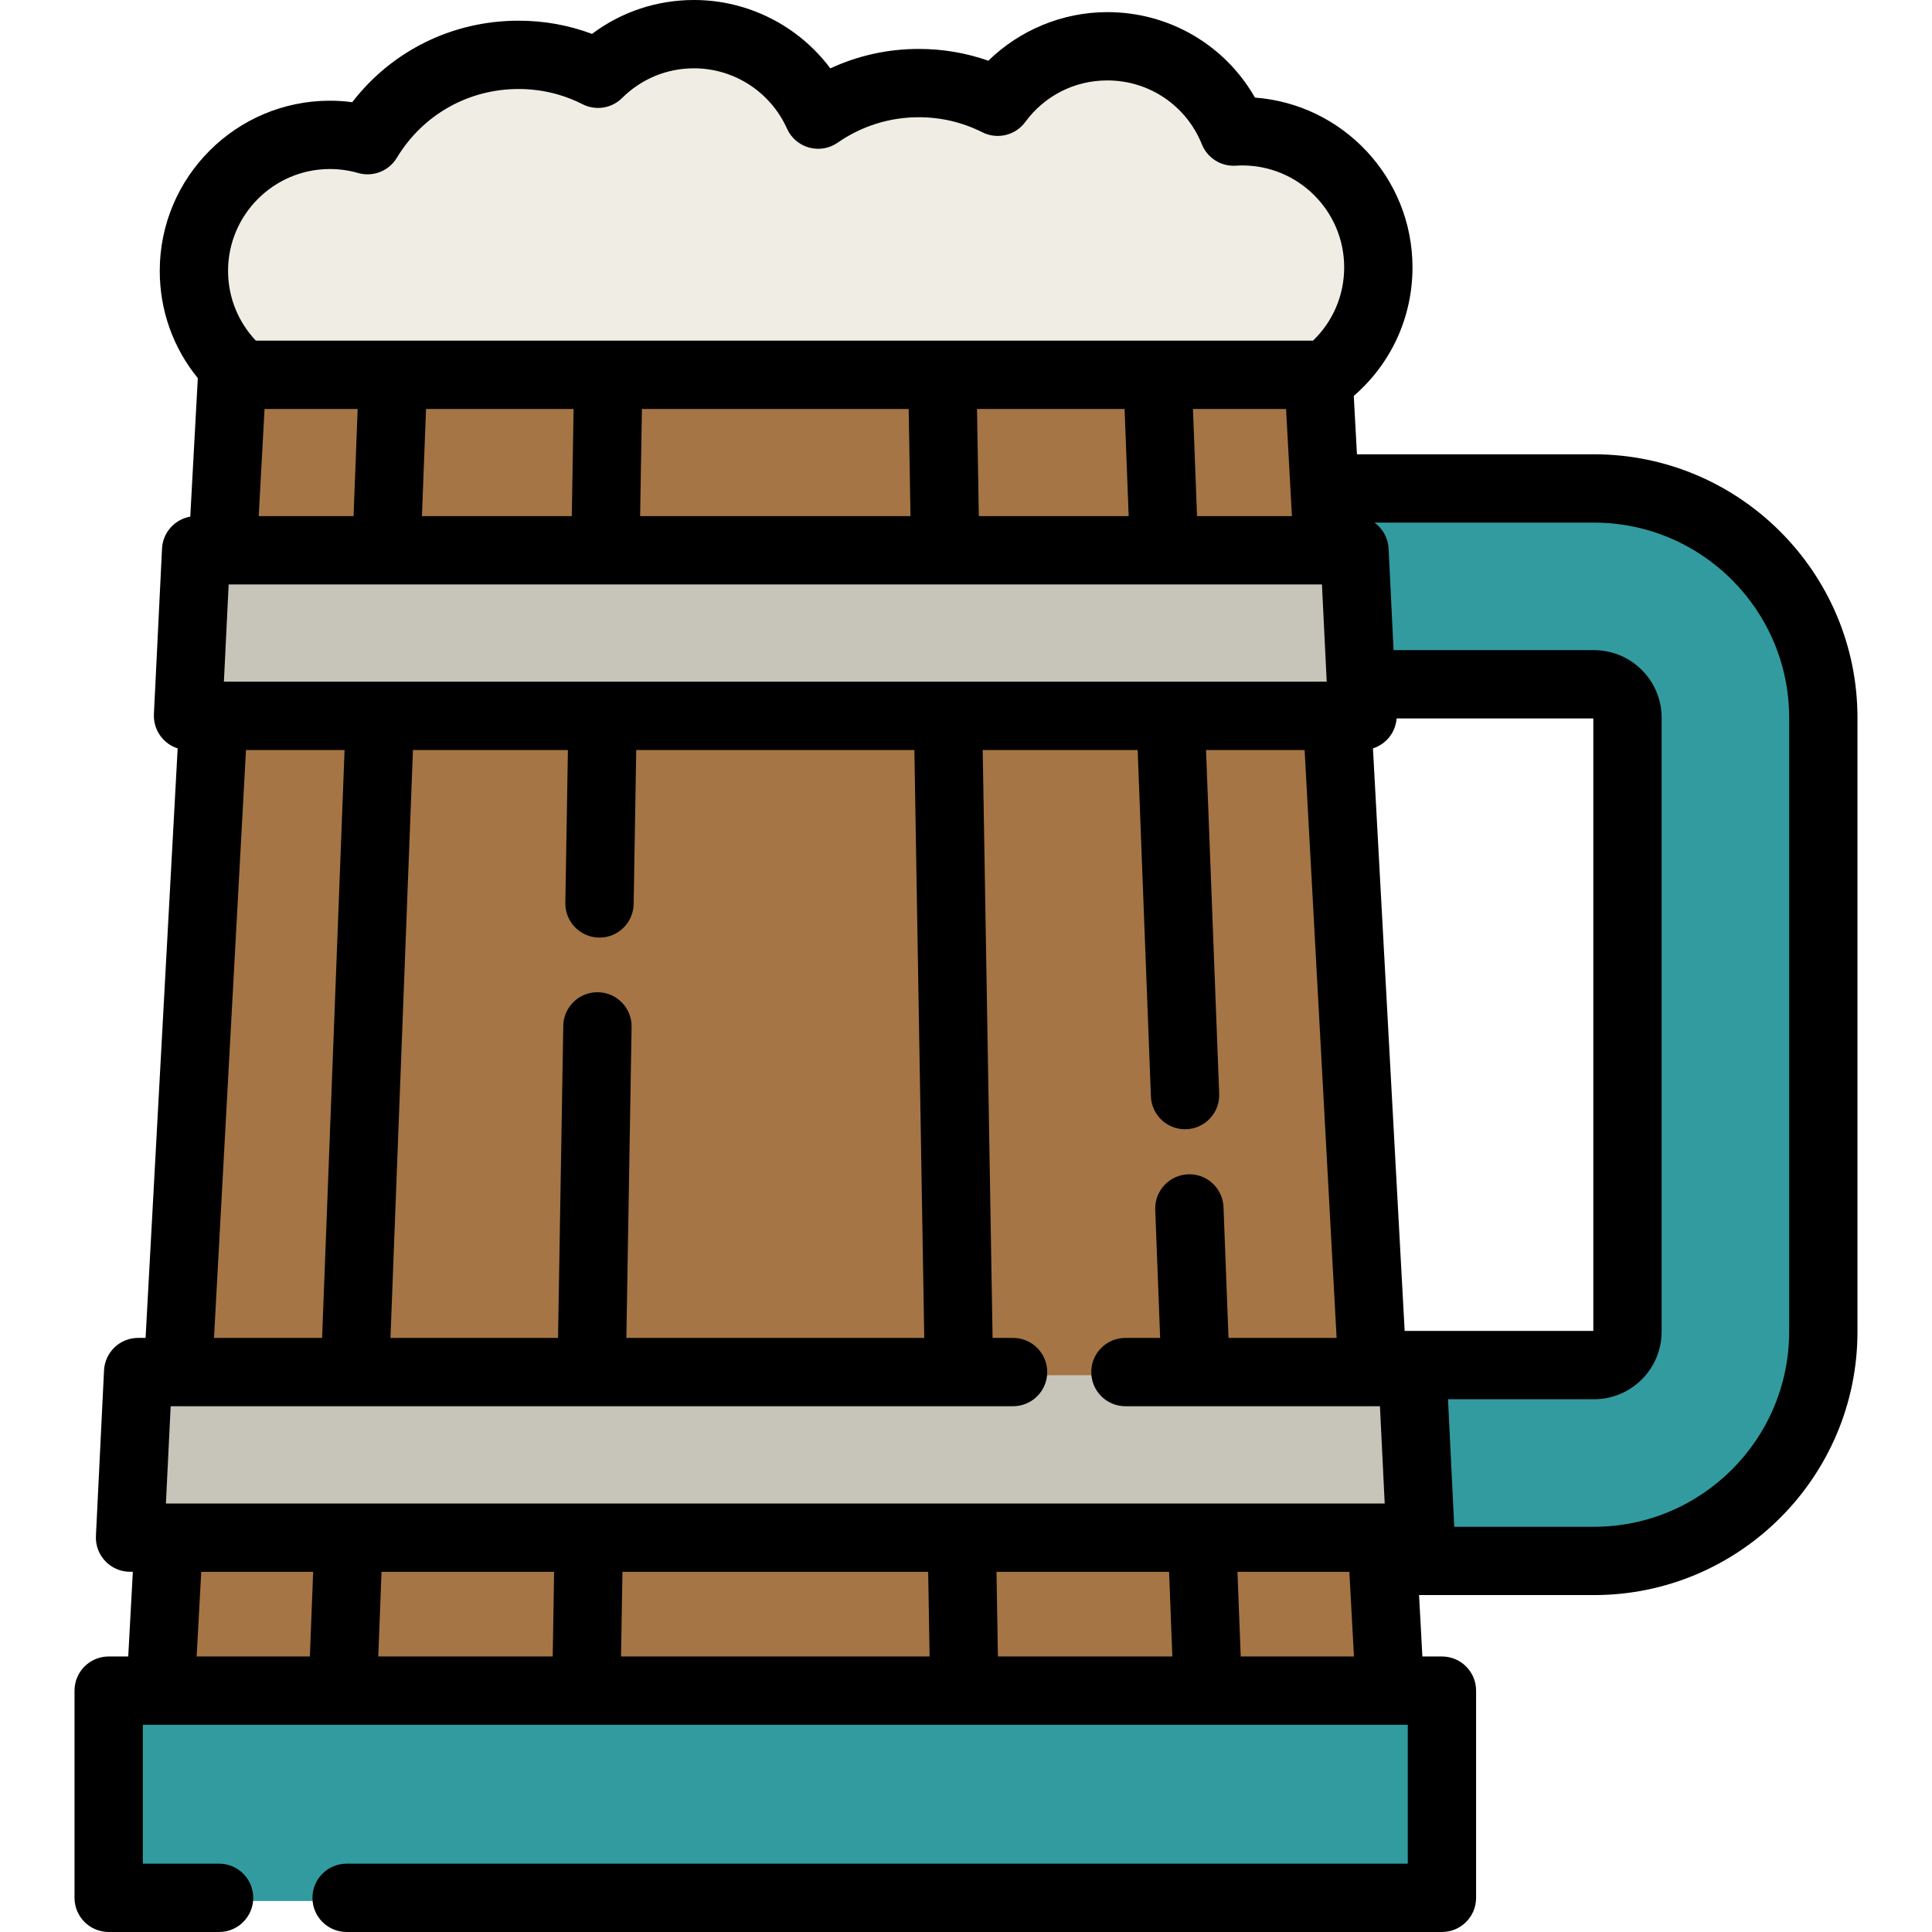
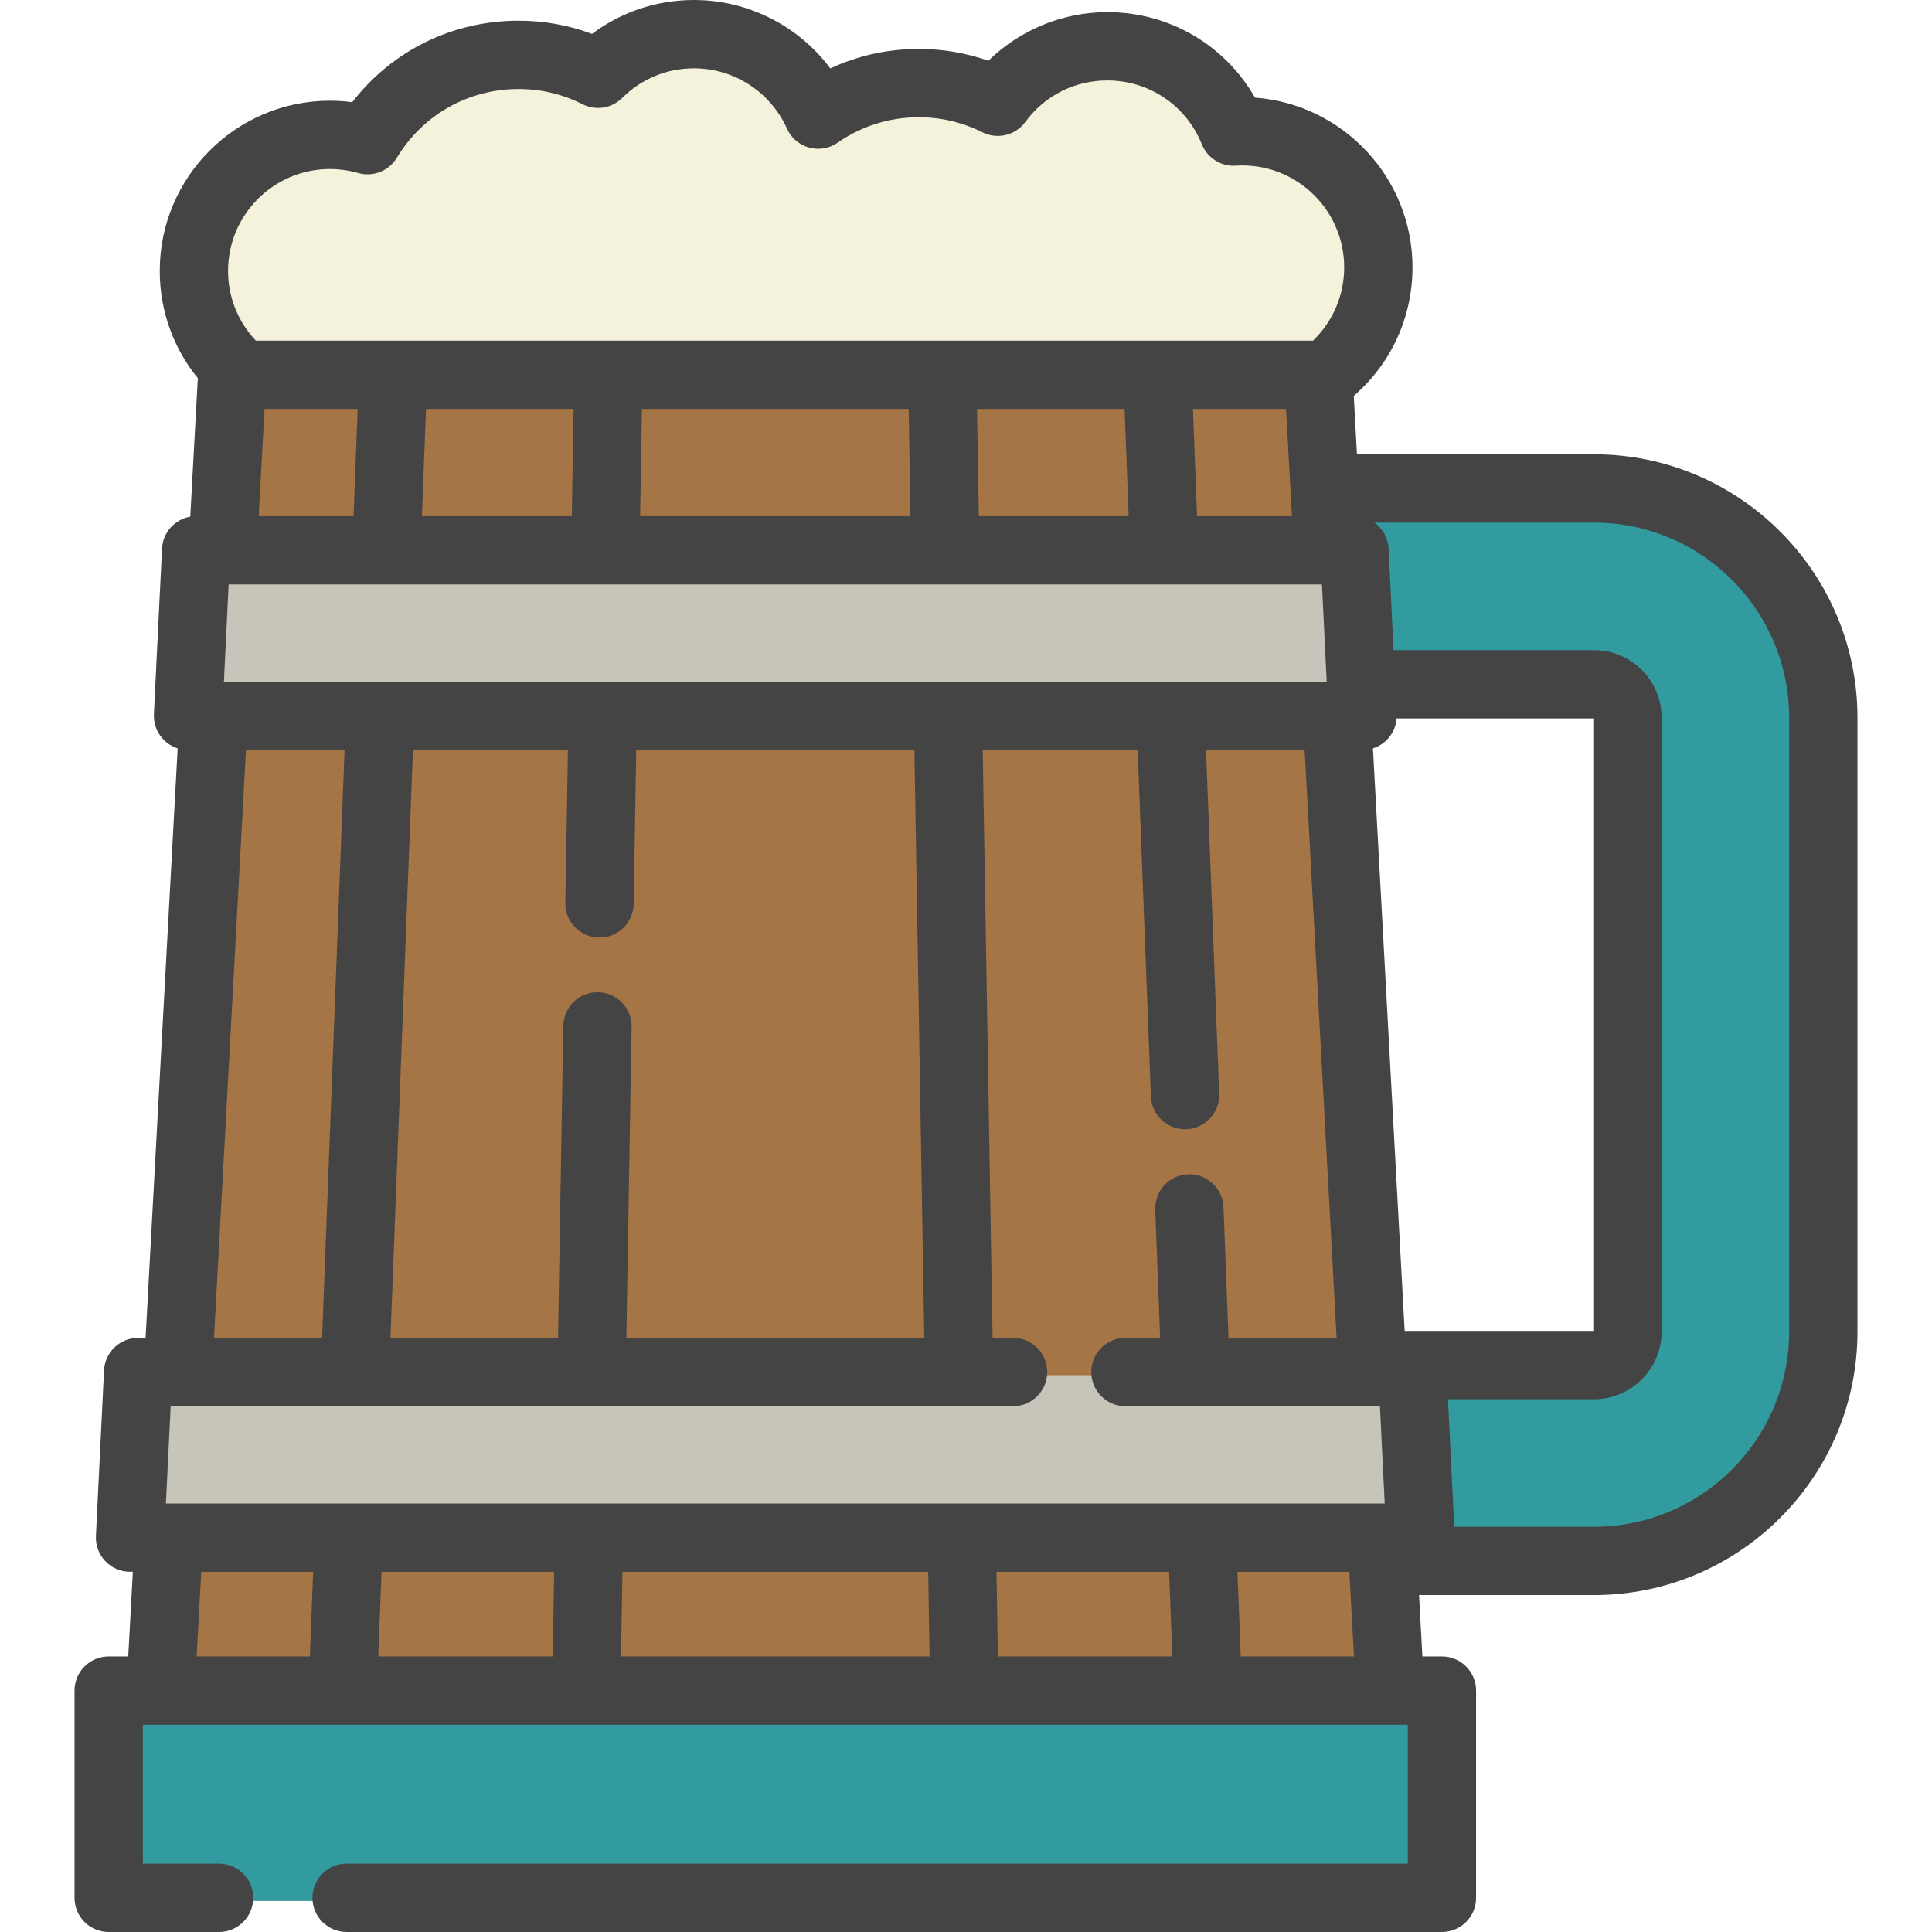
<svg xmlns="http://www.w3.org/2000/svg" version="1.1" id="Layer_1" x="0px" y="0px" viewBox="0 0 511.998 511.998" style="enable-background:new 0 0 511.998 511.998;" xml:space="preserve">
  <defs id="defs69" />
  <path style="fill:#329b9f;" d="M270.625,130.286h151.14c33.56,0,60.765,27.205,60.765,60.765v162.685  c0,33.56-27.205,60.765-60.765,60.765H315.887l-9.052-51.9h114.931c4.888,0,8.865-3.977,8.865-8.865V191.051  c0-4.888-3.977-8.865-8.865-8.865h-135.82L270.625,130.286z" id="path2" />
-   <path style="fill:#f0ede4;" d="M350.64,100.18c8.498-6.595,13.967-16.906,13.967-28.495c0-19.909-16.138-36.047-36.047-36.047  c-0.78,0-1.551,0.034-2.319,0.082c-5.328-13.253-18.292-22.613-33.45-22.613c-11.92,0-22.486,5.79-29.048,14.707  c-6.298-3.163-13.403-4.955-20.931-4.955c-9.914,0-19.099,3.097-26.661,8.364c-5.631-12.569-18.241-21.331-32.904-21.331  c-9.925,0-18.911,4.012-25.43,10.501c-6.328-3.202-13.477-5.017-21.054-5.017c-16.981,0-31.843,9.063-40.021,22.614  c-3.17-0.911-6.513-1.41-9.974-1.41c-19.909,0-36.047,16.14-36.047,36.047c0,9.954,4.035,18.966,10.559,25.49" id="path4" />
+   <path style="fill:#F5F2DC;" d="M350.64,100.18c8.498-6.595,13.967-16.906,13.967-28.495c0-19.909-16.138-36.047-36.047-36.047  c-0.78,0-1.551,0.034-2.319,0.082c-5.328-13.253-18.292-22.613-33.45-22.613c-11.92,0-22.486,5.79-29.048,14.707  c-6.298-3.163-13.403-4.955-20.931-4.955c-9.914,0-19.099,3.097-26.661,8.364c-5.631-12.569-18.241-21.331-32.904-21.331  c-9.925,0-18.911,4.012-25.43,10.501c-6.328-3.202-13.477-5.017-21.054-5.017c-16.981,0-31.843,9.063-40.021,22.614  c-3.17-0.911-6.513-1.41-9.974-1.41c-19.909,0-36.047,16.14-36.047,36.047c0,9.954,4.035,18.966,10.559,25.49" id="path4" />
  <polyline style="fill:#a57545;" points="46.488,364.453 55.95,190.547 58.335,146.67 60.87,100.172 348.727,100.172 351.262,146.67   353.647,190.547 363.109,364.453 365.505,408.33 367.707,448.877 41.89,448.877 44.093,408.33 " id="polyline12" />
  <polygon style="fill:#c7c4b9;" points="358.285,146.667 51.312,146.667 49.163,190.545 360.434,190.545 " id="polygon16" />
  <polygon style="fill:#c7c4b9;" points="373.652,364.45 35.945,364.45 33.796,408.33 375.801,408.33 " id="polygon20" />
  <rect x="28.136" y="448.872" style="fill:#329b9f;" width="353.328" height="54.905" id="rect28" />
-   <path d="M422.431,120.394h-62.825l-0.844-15.472c9.919-8.583,15.561-20.866,15.561-34.079c0-23.739-18.436-43.253-41.743-44.975  c-7.958-13.939-22.722-22.655-39.125-22.655c-11.825,0-23.174,4.716-31.539,12.88c-5.898-2.077-12.075-3.127-18.439-3.127  c-8.178,0-16.135,1.763-23.433,5.155C211.64,6.881,198.298,0,183.912,0c-9.871,0-19.263,3.154-27.02,8.982  c-6.206-2.325-12.727-3.499-19.462-3.499c-17.517,0-33.568,7.966-44.082,21.595c-1.96-0.259-3.935-0.39-5.913-0.39  c-24.868,0-45.1,20.231-45.1,45.1c0,10.481,3.555,20.415,10.088,28.429l-2.001,36.698c-4.099,0.712-7.274,4.177-7.486,8.468  l-2.148,43.878c-0.121,2.474,0.777,4.891,2.486,6.685c1.06,1.112,2.373,1.923,3.808,2.38l-8.501,156.229H36.61  c-4.828,0-8.805,3.787-9.041,8.609l-2.148,43.878c-0.121,2.474,0.777,4.891,2.486,6.685s4.078,2.81,6.556,2.81h0.74l-1.219,22.444  h-5.182c-4.999,0-9.052,4.053-9.052,9.052v54.911c0,4.999,4.053,9.052,9.052,9.052H58.06c4.999,0,9.052-4.053,9.052-9.052  s-4.053-9.052-9.052-9.052H37.853v-36.807h335.221v36.807H91.854c-4.999,0-9.052,4.053-9.052,9.052s4.053,9.052,9.052,9.052h290.272  c4.999,0,9.052-4.053,9.052-9.052v-54.911c0-4.999-4.053-9.052-9.052-9.052h-5.18l-0.885-16.292  c0.135,0.006,0.269,0.021,0.406,0.021h45.965c38.497,0,69.816-31.32,69.816-69.817V190.211  C492.247,151.714,460.928,120.394,422.431,120.394z M367.654,195.948c1.446-1.518,2.303-3.482,2.462-5.55h52.128v162.311h-49.997  l-8.401-154.381C365.281,197.871,366.594,197.059,367.654,195.948z M59.335,180.653l1.261-25.774h289.733l1.261,25.774H59.335z   M342.368,136.775h-25.14l-1.084-28.39h24.675L342.368,136.775z M298.026,108.385l1.084,28.39h-39.714l-0.479-28.39  C258.917,108.385,298.026,108.385,298.026,108.385z M240.81,108.385l0.479,28.39h-71.652l0.479-28.39  C170.116,108.385,240.81,108.385,240.81,108.385z M151.53,136.775h-39.713l1.083-28.39h39.109L151.53,136.775z M93.699,136.775  h-25.14l1.549-28.39h24.675L93.699,136.775z M150.502,198.758l-0.681,40.508c-0.083,4.999,3.9,9.119,8.899,9.203  c0.052,0.001,0.103,0.001,0.154,0.001c4.928,0,8.965-3.953,9.049-8.9l0.686-40.811h73.71l2.617,155.8h-78.943l1.384-82.409  c0.083-4.999-3.9-9.119-8.899-9.203c-0.052-0.001-0.103-0.001-0.155-0.001c-4.928,0-8.965,3.953-9.049,8.9l-1.389,82.714h-44.408  l5.958-155.8h41.067V198.758z M268.473,372.663c4.999,0,9.052-4.053,9.052-9.052s-4.053-9.052-9.052-9.052h-5.431l-2.617-155.8  h41.066l3.511,91.796c0.187,4.879,4.199,8.706,9.04,8.706c0.117,0,0.234-0.002,0.352-0.006c4.996-0.191,8.891-4.396,8.7-9.391  l-3.485-91.104h26.128l8.478,155.8h-28.649l-1.325-34.657c-0.191-4.996-4.386-8.891-9.391-8.7c-4.996,0.191-8.891,4.396-8.7,9.391  l1.299,33.965h-9.204c-4.999,0-9.052,4.053-9.052,9.052s4.053,9.052,9.052,9.052h67.453l1.261,25.774H43.967l1.261-25.774  L268.473,372.663L268.473,372.663z M146.846,416.542l-0.374,22.442h-46.227l0.862-22.442H146.846z M164.953,416.542h81.021  l0.374,22.442h-81.77L164.953,416.542z M264.081,416.542h45.739l0.862,22.442h-46.227L264.081,416.542z M87.433,44.793  c2.52,0,5.034,0.355,7.474,1.056c3.932,1.131,8.136-0.519,10.252-4.023c6.892-11.42,18.955-18.239,32.271-18.239  c5.958,0,11.667,1.36,16.968,4.042c3.481,1.762,7.705,1.094,10.473-1.662c5.095-5.072,11.857-7.865,19.042-7.865  c10.623,0,20.295,6.273,24.643,15.979c1.102,2.46,3.244,4.302,5.842,5.022s5.382,0.246,7.594-1.295  c6.331-4.409,13.759-6.74,21.486-6.74c5.92,0,11.594,1.343,16.869,3.991c3.942,1.981,8.738,0.83,11.354-2.724  c5.154-7.003,13.084-11.02,21.757-11.02c11.081,0,20.914,6.648,25.051,16.936c1.457,3.623,5.075,5.902,8.971,5.658  c0.578-0.037,1.159-0.064,1.746-0.064c14.886,0,26.995,12.11,26.995,26.995c0,7.426-2.982,14.361-8.264,19.436H67.803  c-4.741-5.027-7.365-11.552-7.365-18.492C60.438,56.904,72.549,44.793,87.433,44.793z M65.188,198.758h26.128l-5.958,155.8H56.711  L65.188,198.758z M53.331,416.542h29.655l-0.862,22.442H52.113L53.331,416.542z M328.8,438.984l-0.862-22.442h29.656l1.219,22.442  H328.8z M474.142,352.896c0,28.515-23.198,51.713-51.711,51.713h-37.043l-1.655-33.795h38.697c9.88,0,17.917-8.037,17.917-17.917  V190.211c0-9.879-8.037-17.917-17.917-17.917h-53.122l-1.317-26.909c-0.14-2.847-1.59-5.326-3.743-6.886h58.183  c28.515,0,51.711,23.198,51.711,51.713L474.142,352.896L474.142,352.896z" id="path34" />
+   <path style="fill:#454445;" d="M422.431,120.394h-62.825l-0.844-15.472c9.919-8.583,15.561-20.866,15.561-34.079c0-23.739-18.436-43.253-41.743-44.975  c-7.958-13.939-22.722-22.655-39.125-22.655c-11.825,0-23.174,4.716-31.539,12.88c-5.898-2.077-12.075-3.127-18.439-3.127  c-8.178,0-16.135,1.763-23.433,5.155C211.64,6.881,198.298,0,183.912,0c-9.871,0-19.263,3.154-27.02,8.982  c-6.206-2.325-12.727-3.499-19.462-3.499c-17.517,0-33.568,7.966-44.082,21.595c-1.96-0.259-3.935-0.39-5.913-0.39  c-24.868,0-45.1,20.231-45.1,45.1c0,10.481,3.555,20.415,10.088,28.429l-2.001,36.698c-4.099,0.712-7.274,4.177-7.486,8.468  l-2.148,43.878c-0.121,2.474,0.777,4.891,2.486,6.685c1.06,1.112,2.373,1.923,3.808,2.38l-8.501,156.229H36.61  c-4.828,0-8.805,3.787-9.041,8.609l-2.148,43.878c-0.121,2.474,0.777,4.891,2.486,6.685s4.078,2.81,6.556,2.81h0.74l-1.219,22.444  h-5.182c-4.999,0-9.052,4.053-9.052,9.052v54.911c0,4.999,4.053,9.052,9.052,9.052H58.06c4.999,0,9.052-4.053,9.052-9.052  s-4.053-9.052-9.052-9.052H37.853v-36.807h335.221v36.807H91.854c-4.999,0-9.052,4.053-9.052,9.052s4.053,9.052,9.052,9.052h290.272  c4.999,0,9.052-4.053,9.052-9.052v-54.911c0-4.999-4.053-9.052-9.052-9.052h-5.18l-0.885-16.292  c0.135,0.006,0.269,0.021,0.406,0.021h45.965c38.497,0,69.816-31.32,69.816-69.817V190.211  C492.247,151.714,460.928,120.394,422.431,120.394z M367.654,195.948c1.446-1.518,2.303-3.482,2.462-5.55h52.128v162.311h-49.997  l-8.401-154.381C365.281,197.871,366.594,197.059,367.654,195.948z M59.335,180.653l1.261-25.774h289.733l1.261,25.774H59.335z   M342.368,136.775h-25.14l-1.084-28.39h24.675L342.368,136.775z M298.026,108.385l1.084,28.39h-39.714l-0.479-28.39  C258.917,108.385,298.026,108.385,298.026,108.385z M240.81,108.385l0.479,28.39h-71.652l0.479-28.39  C170.116,108.385,240.81,108.385,240.81,108.385z M151.53,136.775h-39.713l1.083-28.39h39.109L151.53,136.775z M93.699,136.775  h-25.14l1.549-28.39h24.675L93.699,136.775z M150.502,198.758l-0.681,40.508c-0.083,4.999,3.9,9.119,8.899,9.203  c0.052,0.001,0.103,0.001,0.154,0.001c4.928,0,8.965-3.953,9.049-8.9l0.686-40.811h73.71l2.617,155.8h-78.943l1.384-82.409  c0.083-4.999-3.9-9.119-8.899-9.203c-0.052-0.001-0.103-0.001-0.155-0.001c-4.928,0-8.965,3.953-9.049,8.9l-1.389,82.714h-44.408  l5.958-155.8h41.067V198.758z M268.473,372.663c4.999,0,9.052-4.053,9.052-9.052s-4.053-9.052-9.052-9.052h-5.431l-2.617-155.8  h41.066l3.511,91.796c0.187,4.879,4.199,8.706,9.04,8.706c0.117,0,0.234-0.002,0.352-0.006c4.996-0.191,8.891-4.396,8.7-9.391  l-3.485-91.104h26.128l8.478,155.8h-28.649l-1.325-34.657c-0.191-4.996-4.386-8.891-9.391-8.7c-4.996,0.191-8.891,4.396-8.7,9.391  l1.299,33.965h-9.204c-4.999,0-9.052,4.053-9.052,9.052s4.053,9.052,9.052,9.052h67.453l1.261,25.774H43.967l1.261-25.774  L268.473,372.663L268.473,372.663z M146.846,416.542l-0.374,22.442h-46.227l0.862-22.442H146.846z M164.953,416.542h81.021  l0.374,22.442h-81.77L164.953,416.542z M264.081,416.542h45.739l0.862,22.442h-46.227L264.081,416.542z M87.433,44.793  c2.52,0,5.034,0.355,7.474,1.056c3.932,1.131,8.136-0.519,10.252-4.023c6.892-11.42,18.955-18.239,32.271-18.239  c5.958,0,11.667,1.36,16.968,4.042c3.481,1.762,7.705,1.094,10.473-1.662c5.095-5.072,11.857-7.865,19.042-7.865  c10.623,0,20.295,6.273,24.643,15.979c1.102,2.46,3.244,4.302,5.842,5.022s5.382,0.246,7.594-1.295  c6.331-4.409,13.759-6.74,21.486-6.74c5.92,0,11.594,1.343,16.869,3.991c3.942,1.981,8.738,0.83,11.354-2.724  c5.154-7.003,13.084-11.02,21.757-11.02c11.081,0,20.914,6.648,25.051,16.936c1.457,3.623,5.075,5.902,8.971,5.658  c0.578-0.037,1.159-0.064,1.746-0.064c14.886,0,26.995,12.11,26.995,26.995c0,7.426-2.982,14.361-8.264,19.436H67.803  c-4.741-5.027-7.365-11.552-7.365-18.492C60.438,56.904,72.549,44.793,87.433,44.793z M65.188,198.758h26.128l-5.958,155.8H56.711  L65.188,198.758z M53.331,416.542h29.655l-0.862,22.442H52.113L53.331,416.542z M328.8,438.984l-0.862-22.442h29.656l1.219,22.442  H328.8z M474.142,352.896c0,28.515-23.198,51.713-51.711,51.713h-37.043l-1.655-33.795h38.697c9.88,0,17.917-8.037,17.917-17.917  V190.211c0-9.879-8.037-17.917-17.917-17.917h-53.122l-1.317-26.909c-0.14-2.847-1.59-5.326-3.743-6.886h58.183  c28.515,0,51.711,23.198,51.711,51.713L474.142,352.896L474.142,352.896z" id="path34" />
  <g id="g36" />
  <g id="g38" />
  <g id="g40" />
  <g id="g42" />
  <g id="g44" />
  <g id="g46" />
  <g id="g48" />
  <g id="g50" />
  <g id="g52" />
  <g id="g54" />
  <g id="g56" />
  <g id="g58" />
  <g id="g60" />
  <g id="g62" />
  <g id="g64" />
</svg>
